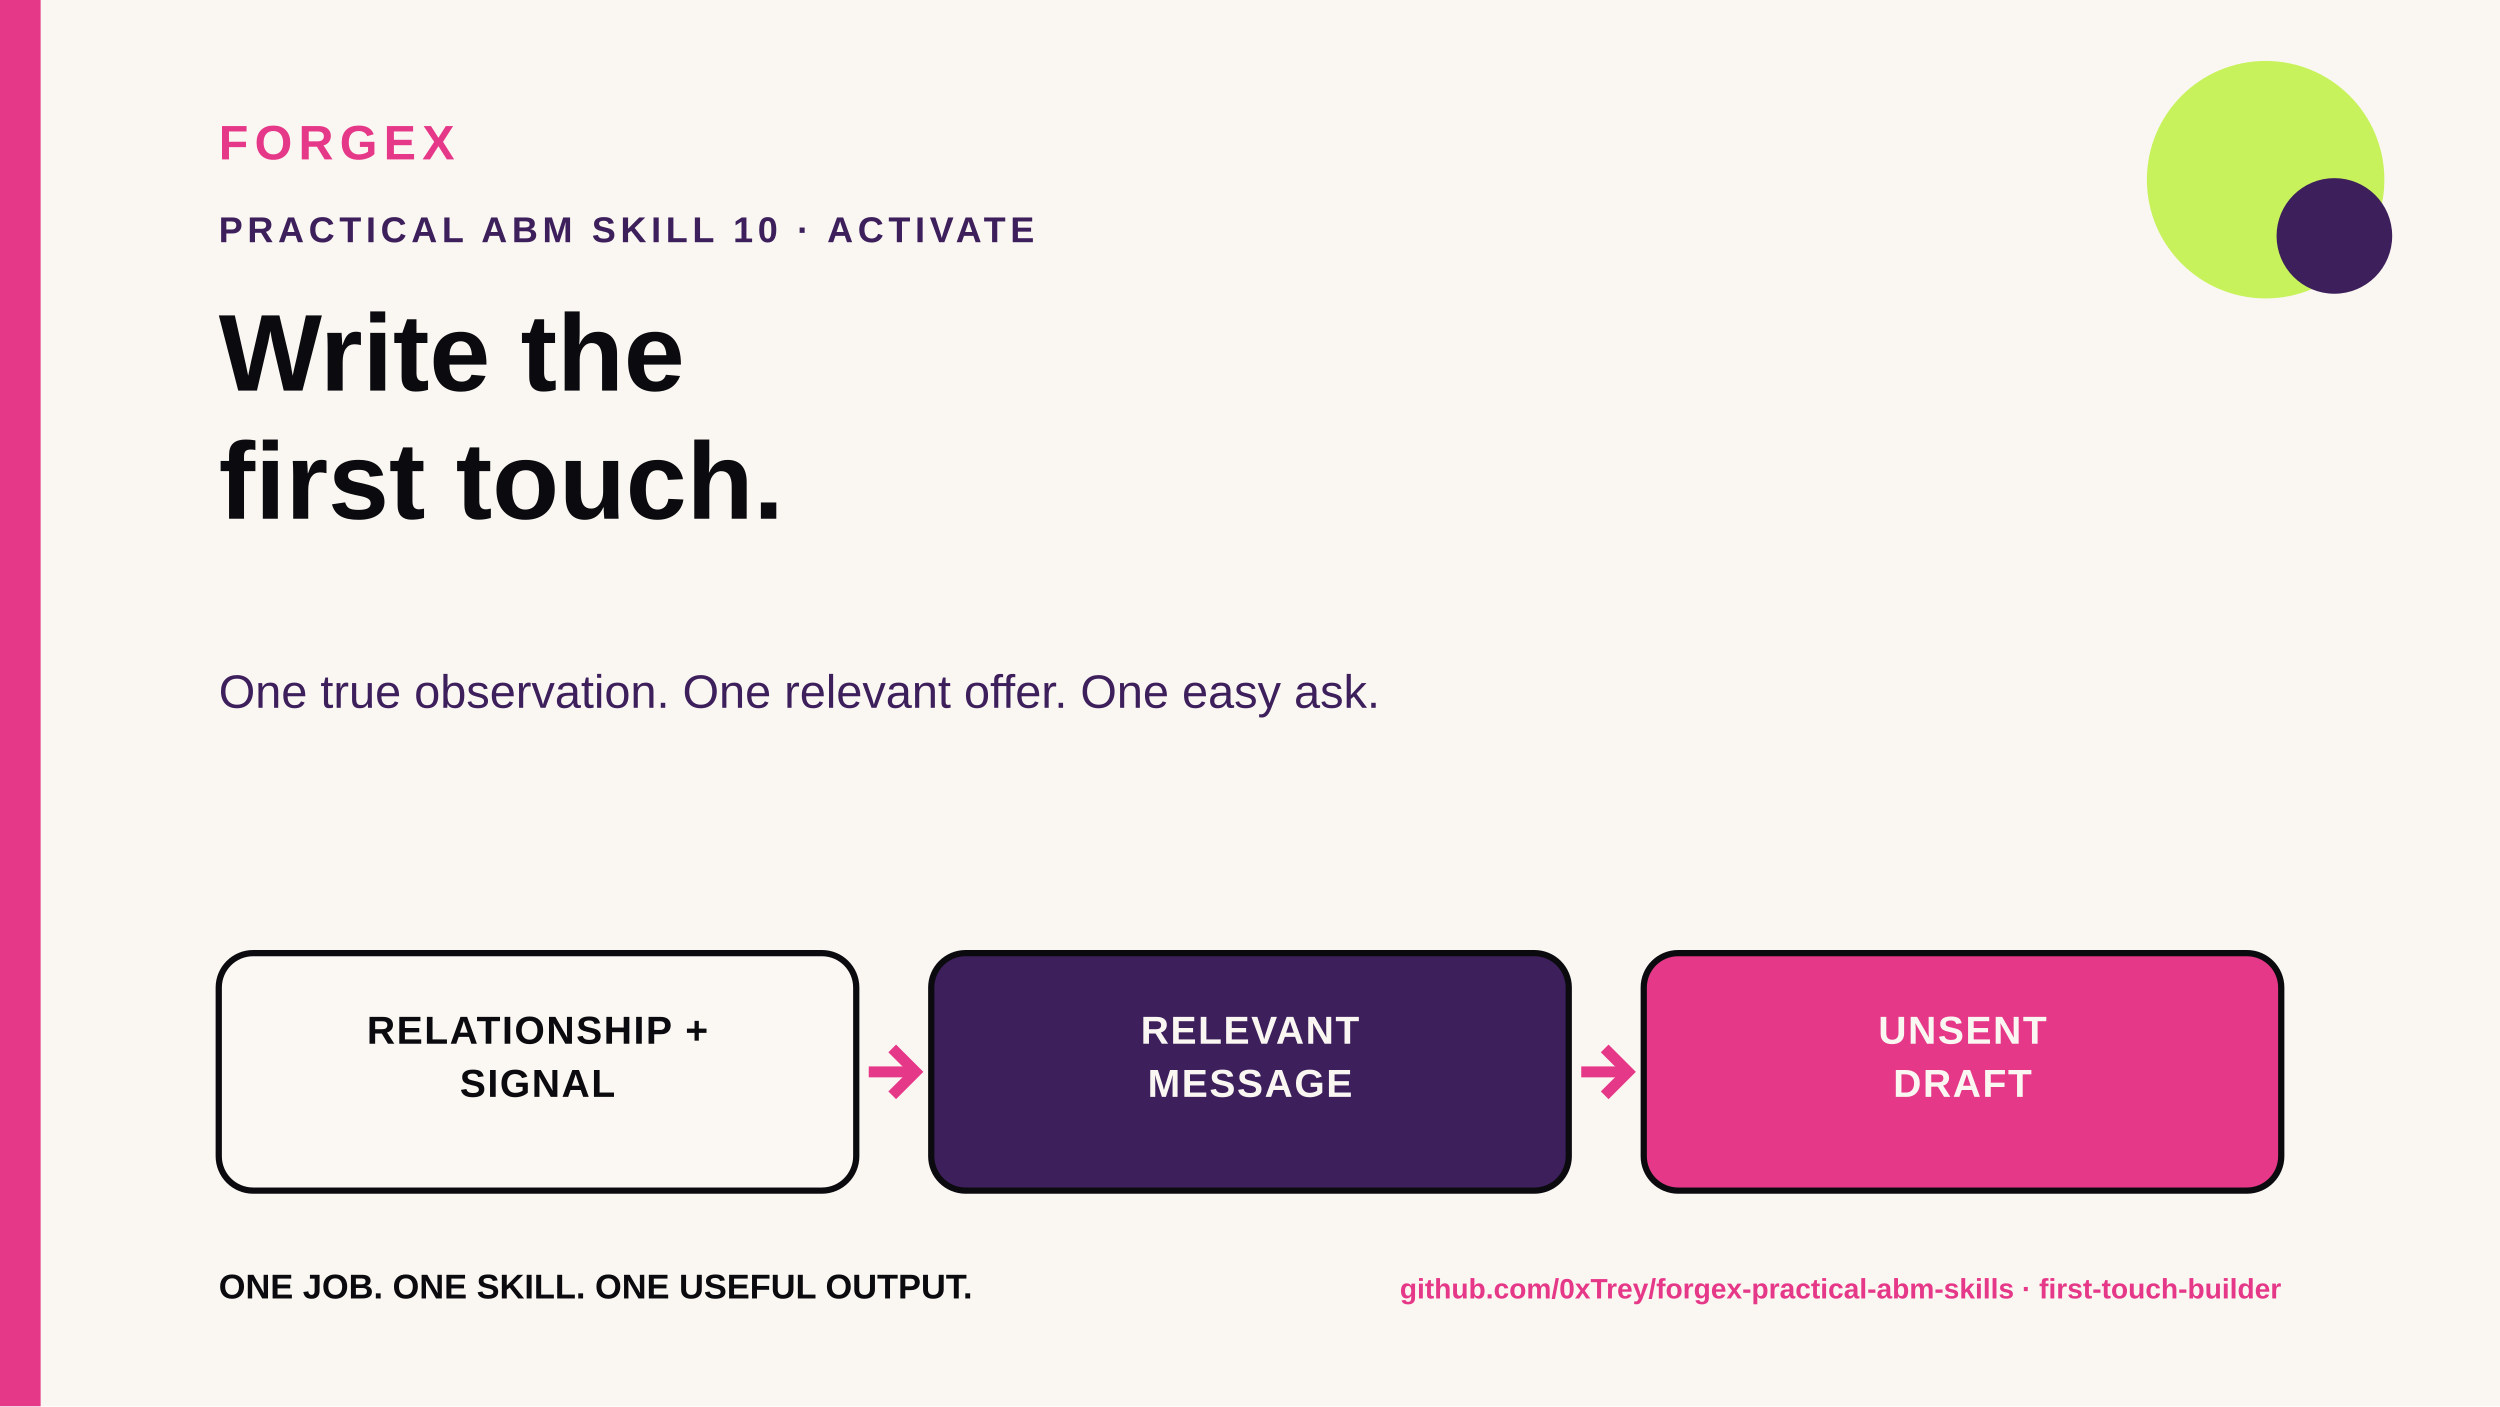
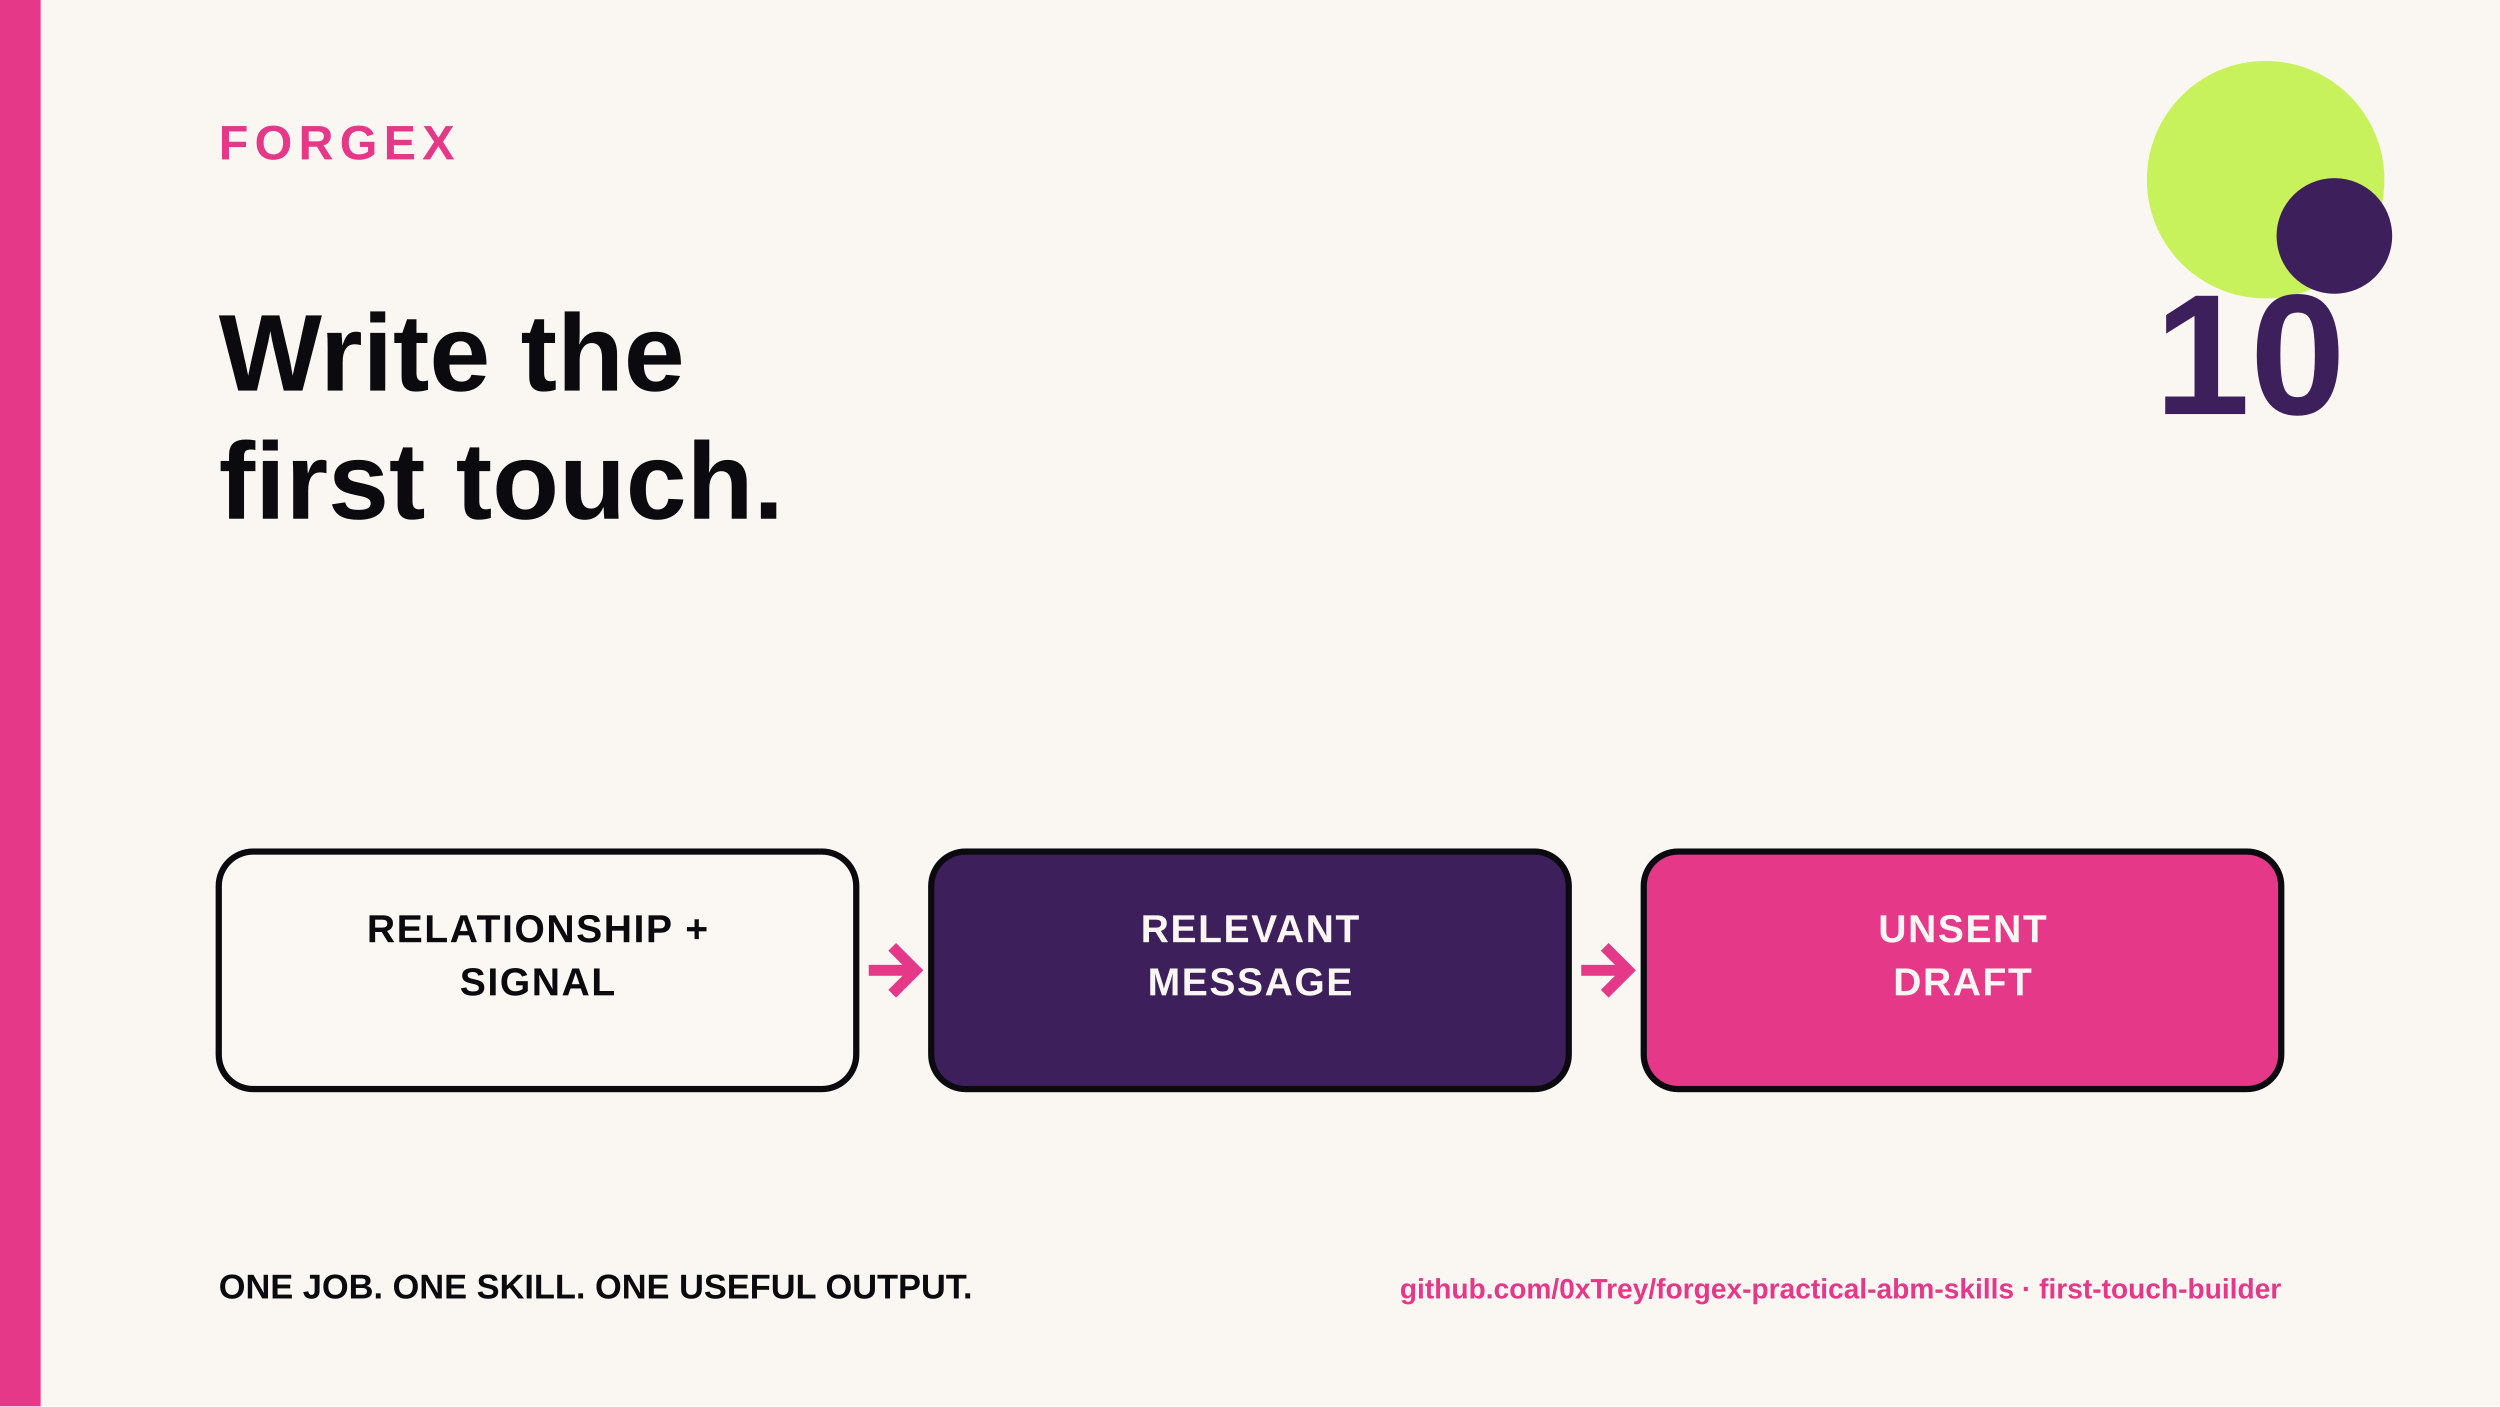
<svg xmlns="http://www.w3.org/2000/svg" width="1600" height="900" viewBox="0 0 1600 900">
  <rect width="1600" height="900" fill="#FAF7F2" />
  <rect x="0" y="0" width="26" height="900" fill="#E63888" />
  <circle cx="1450" cy="115" r="76" fill="#C7F25C" />
  <circle cx="1494" cy="151" r="37" fill="#3D1F5C" />
  <text x="140" y="102" font-family="Arial, Helvetica, sans-serif" font-size="31" font-weight="900" fill="#E63888" letter-spacing="4">FORGEX</text>
-   <text x="140" y="155" font-family="Arial, Helvetica, sans-serif" font-size="23" font-weight="800" fill="#3D1F5C" letter-spacing="3">PRACTICAL ABM SKILL 10 · ACTIVATE</text>
+   <text x="1440" y="265" text-anchor="middle" font-family="Arial, Helvetica, sans-serif" font-size="110" font-weight="900" fill="#3D1F5C">10</text>
  <text x="140" y="250" fill="#0B0B0F" font-family="Arial, Helvetica, sans-serif" font-size="70" font-weight="900">Write the</text>
  <text x="140" y="332" fill="#0B0B0F" font-family="Arial, Helvetica, sans-serif" font-size="70" font-weight="900">first touch.</text>
-   <text x="140" y="453" font-family="Arial, Helvetica, sans-serif" font-size="30" fill="#3D1F5C">One true observation. One relevant offer. One easy ask.</text>
-   <rect x="140" y="610" width="408" height="152" rx="22" fill="#FBF8F4" stroke="#0B0B0F" stroke-width="4" />
-   <path d="M 556 686 L 586 686" stroke="#E63888" stroke-width="7" />
-   <path d="M 571 671 L 586 686 L 571 701" fill="none" stroke="#E63888" stroke-width="7" />
-   <text x="344" y="668" text-anchor="middle" fill="#0B0B0F" font-family="Arial, Helvetica, sans-serif" font-size="25" font-weight="800" letter-spacing="1">RELATIONSHIP +</text>
-   <text x="344" y="702" text-anchor="middle" fill="#0B0B0F" font-family="Arial, Helvetica, sans-serif" font-size="25" font-weight="800" letter-spacing="1">SIGNAL</text>
-   <rect x="596" y="610" width="408" height="152" rx="22" fill="#3D1F5C" stroke="#0B0B0F" stroke-width="4" />
-   <path d="M 1012 686 L 1042 686" stroke="#E63888" stroke-width="7" />
-   <path d="M 1027 671 L 1042 686 L 1027 701" fill="none" stroke="#E63888" stroke-width="7" />
-   <text x="800" y="668" text-anchor="middle" fill="#FAF7F2" font-family="Arial, Helvetica, sans-serif" font-size="25" font-weight="800" letter-spacing="1">RELEVANT</text>
-   <text x="800" y="702" text-anchor="middle" fill="#FAF7F2" font-family="Arial, Helvetica, sans-serif" font-size="25" font-weight="800" letter-spacing="1">MESSAGE</text>
-   <rect x="1052" y="610" width="408" height="152" rx="22" fill="#E63888" stroke="#0B0B0F" stroke-width="4" />
-   <text x="1256" y="668" text-anchor="middle" fill="#FAF7F2" font-family="Arial, Helvetica, sans-serif" font-size="25" font-weight="800" letter-spacing="1">UNSENT</text>
-   <text x="1256" y="702" text-anchor="middle" fill="#FAF7F2" font-family="Arial, Helvetica, sans-serif" font-size="25" font-weight="800" letter-spacing="1">DRAFT</text>
+   <rect x="140" y="545" width="408" height="152" rx="22" fill="#FBF8F4" stroke="#0B0B0F" stroke-width="4" />
+   <path d="M 556 621 L 586 621" stroke="#E63888" stroke-width="7" />
+   <path d="M 571 606 L 586 621 L 571 636" fill="none" stroke="#E63888" stroke-width="7" />
+   <text x="344" y="603" text-anchor="middle" fill="#0B0B0F" font-family="Arial, Helvetica, sans-serif" font-size="25" font-weight="800" letter-spacing="1">RELATIONSHIP +</text>
+   <text x="344" y="637" text-anchor="middle" fill="#0B0B0F" font-family="Arial, Helvetica, sans-serif" font-size="25" font-weight="800" letter-spacing="1">SIGNAL</text>
+   <rect x="596" y="545" width="408" height="152" rx="22" fill="#3D1F5C" stroke="#0B0B0F" stroke-width="4" />
+   <path d="M 1012 621 L 1042 621" stroke="#E63888" stroke-width="7" />
+   <path d="M 1027 606 L 1042 621 L 1027 636" fill="none" stroke="#E63888" stroke-width="7" />
+   <text x="800" y="603" text-anchor="middle" fill="#FAF7F2" font-family="Arial, Helvetica, sans-serif" font-size="25" font-weight="800" letter-spacing="1">RELEVANT</text>
+   <text x="800" y="637" text-anchor="middle" fill="#FAF7F2" font-family="Arial, Helvetica, sans-serif" font-size="25" font-weight="800" letter-spacing="1">MESSAGE</text>
+   <rect x="1052" y="545" width="408" height="152" rx="22" fill="#E63888" stroke="#0B0B0F" stroke-width="4" />
+   <text x="1256" y="603" text-anchor="middle" fill="#FAF7F2" font-family="Arial, Helvetica, sans-serif" font-size="25" font-weight="800" letter-spacing="1">UNSENT</text>
+   <text x="1256" y="637" text-anchor="middle" fill="#FAF7F2" font-family="Arial, Helvetica, sans-serif" font-size="25" font-weight="800" letter-spacing="1">DRAFT</text>
  <text x="140" y="831" font-family="Arial, Helvetica, sans-serif" font-size="22" font-weight="700" fill="#0B0B0F">ONE JOB. ONE SKILL. ONE USEFUL OUTPUT.</text>
  <text x="1460" y="831" text-anchor="end" font-family="Arial, Helvetica, sans-serif" font-size="18" font-weight="700" fill="#E63888">github.com/0xTrey/forgex-practical-abm-skills · first-touch-builder</text>
</svg>
